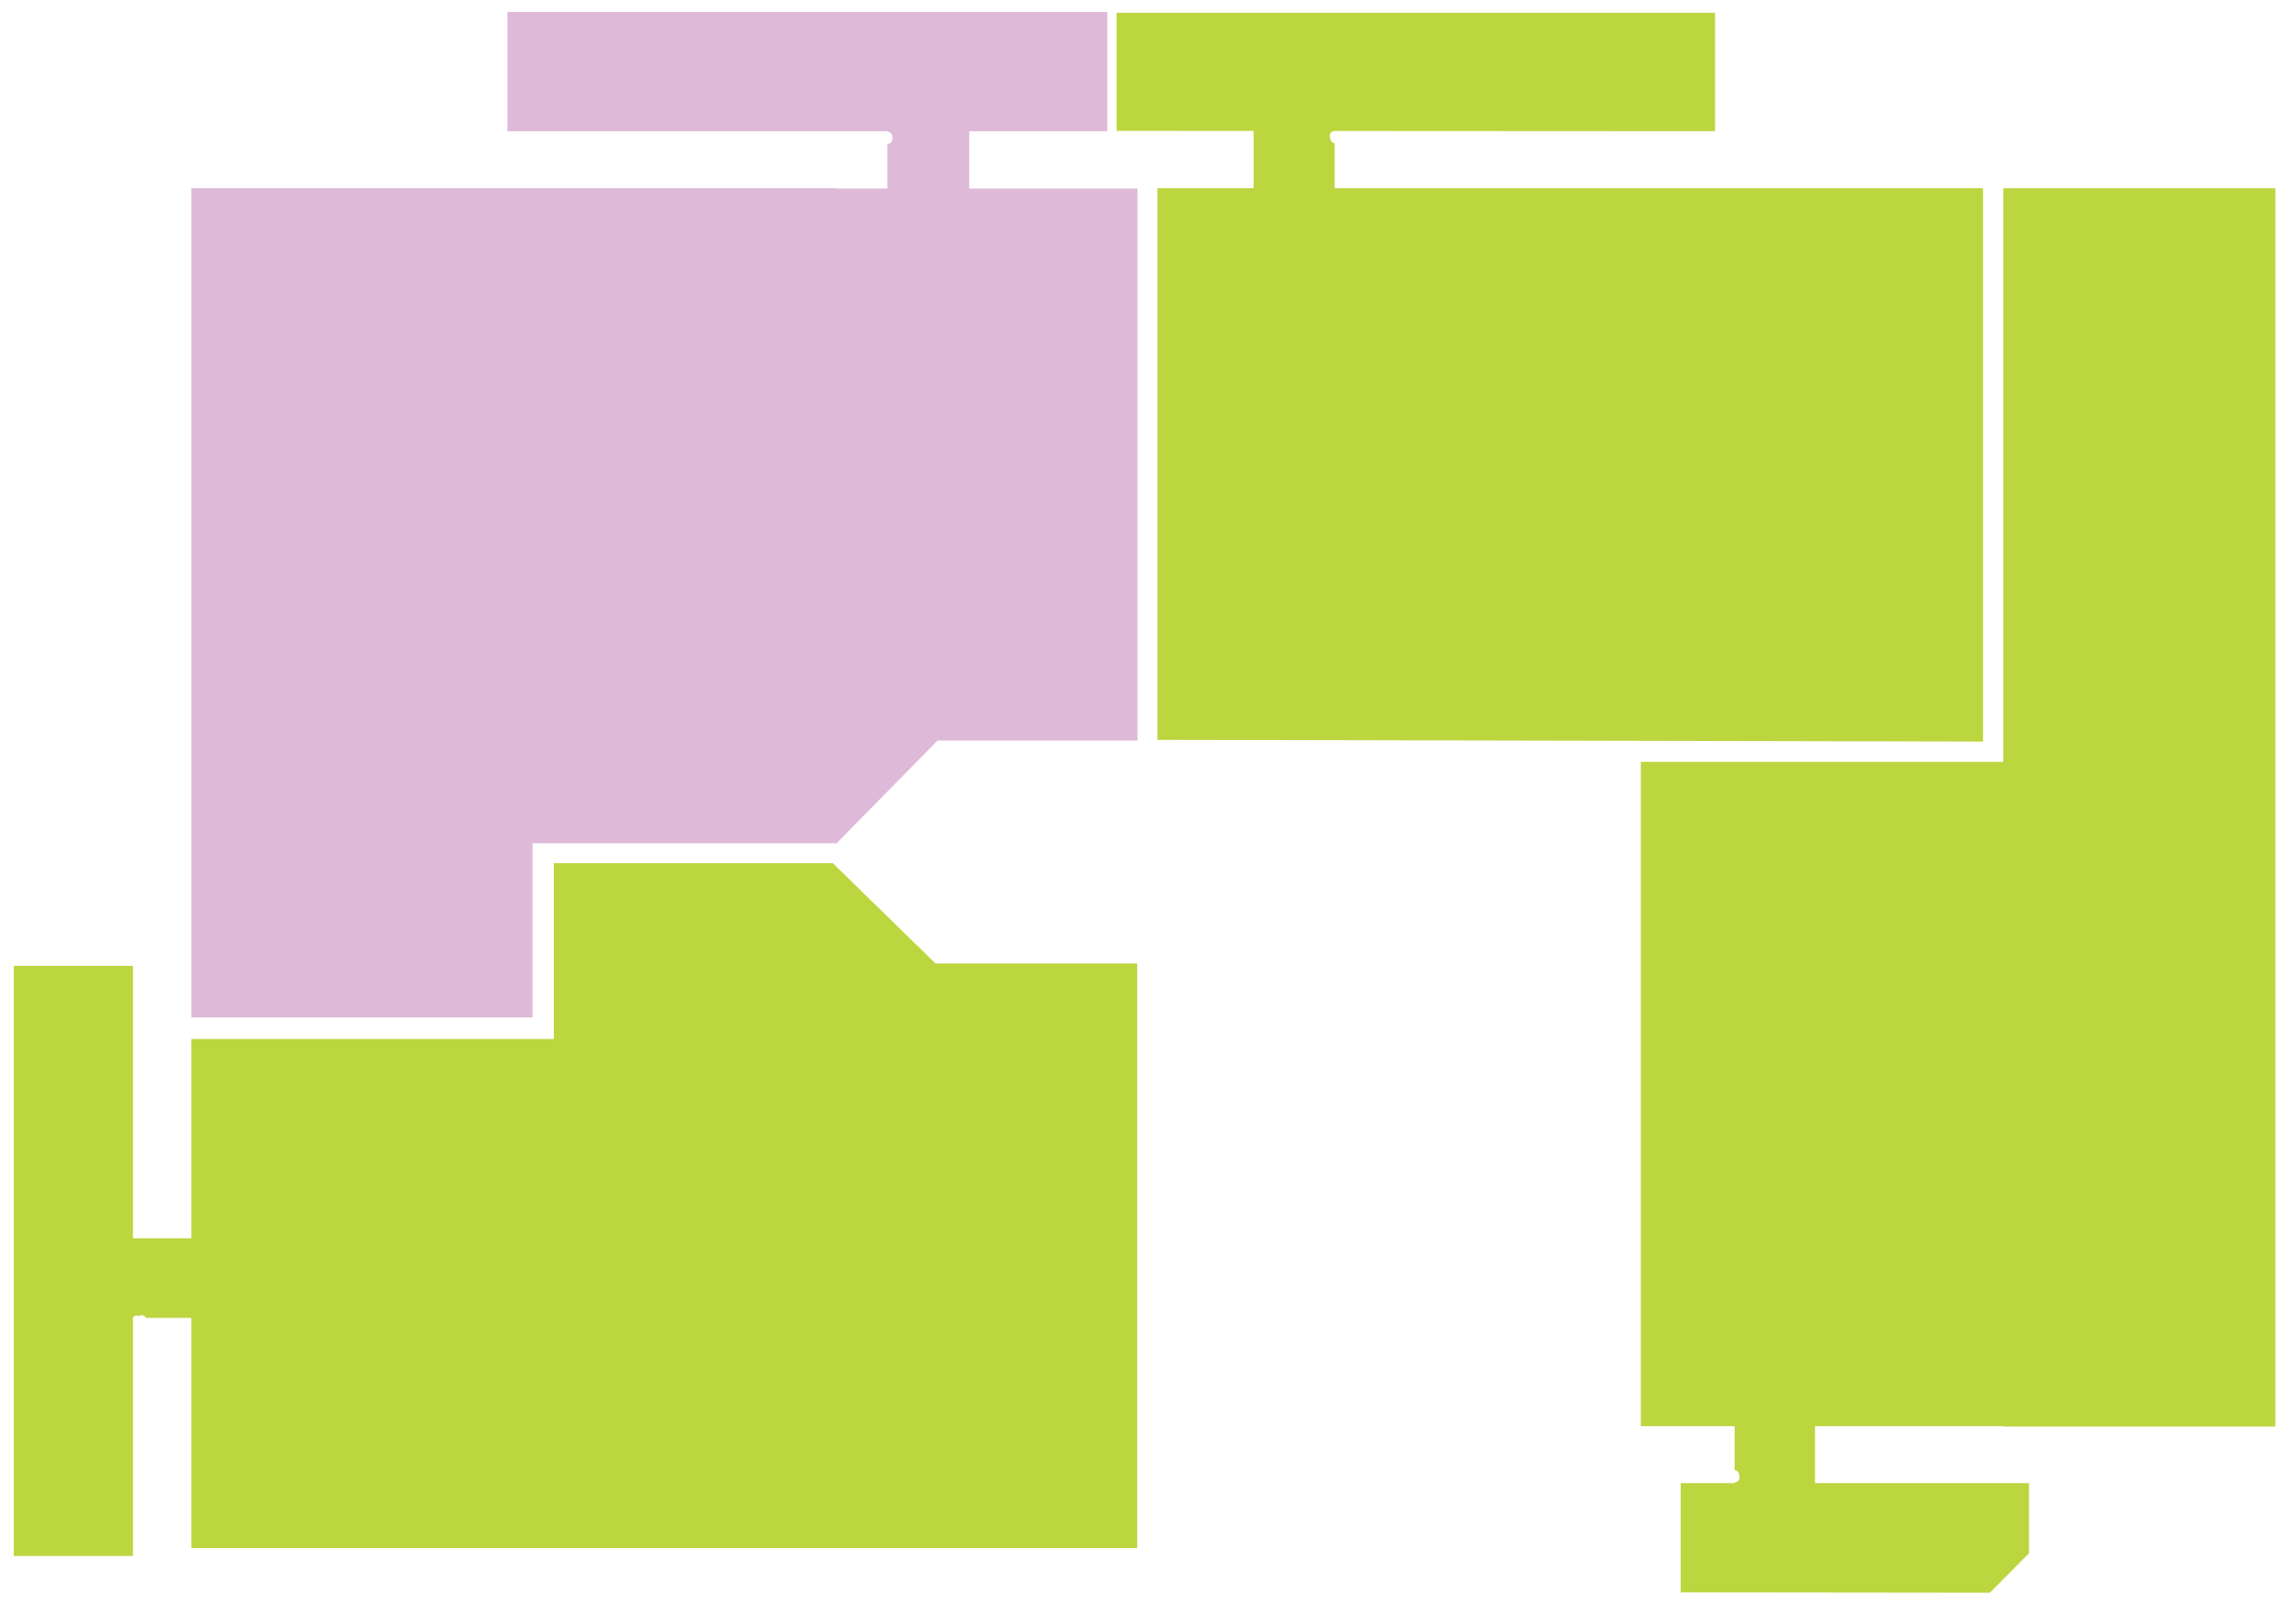
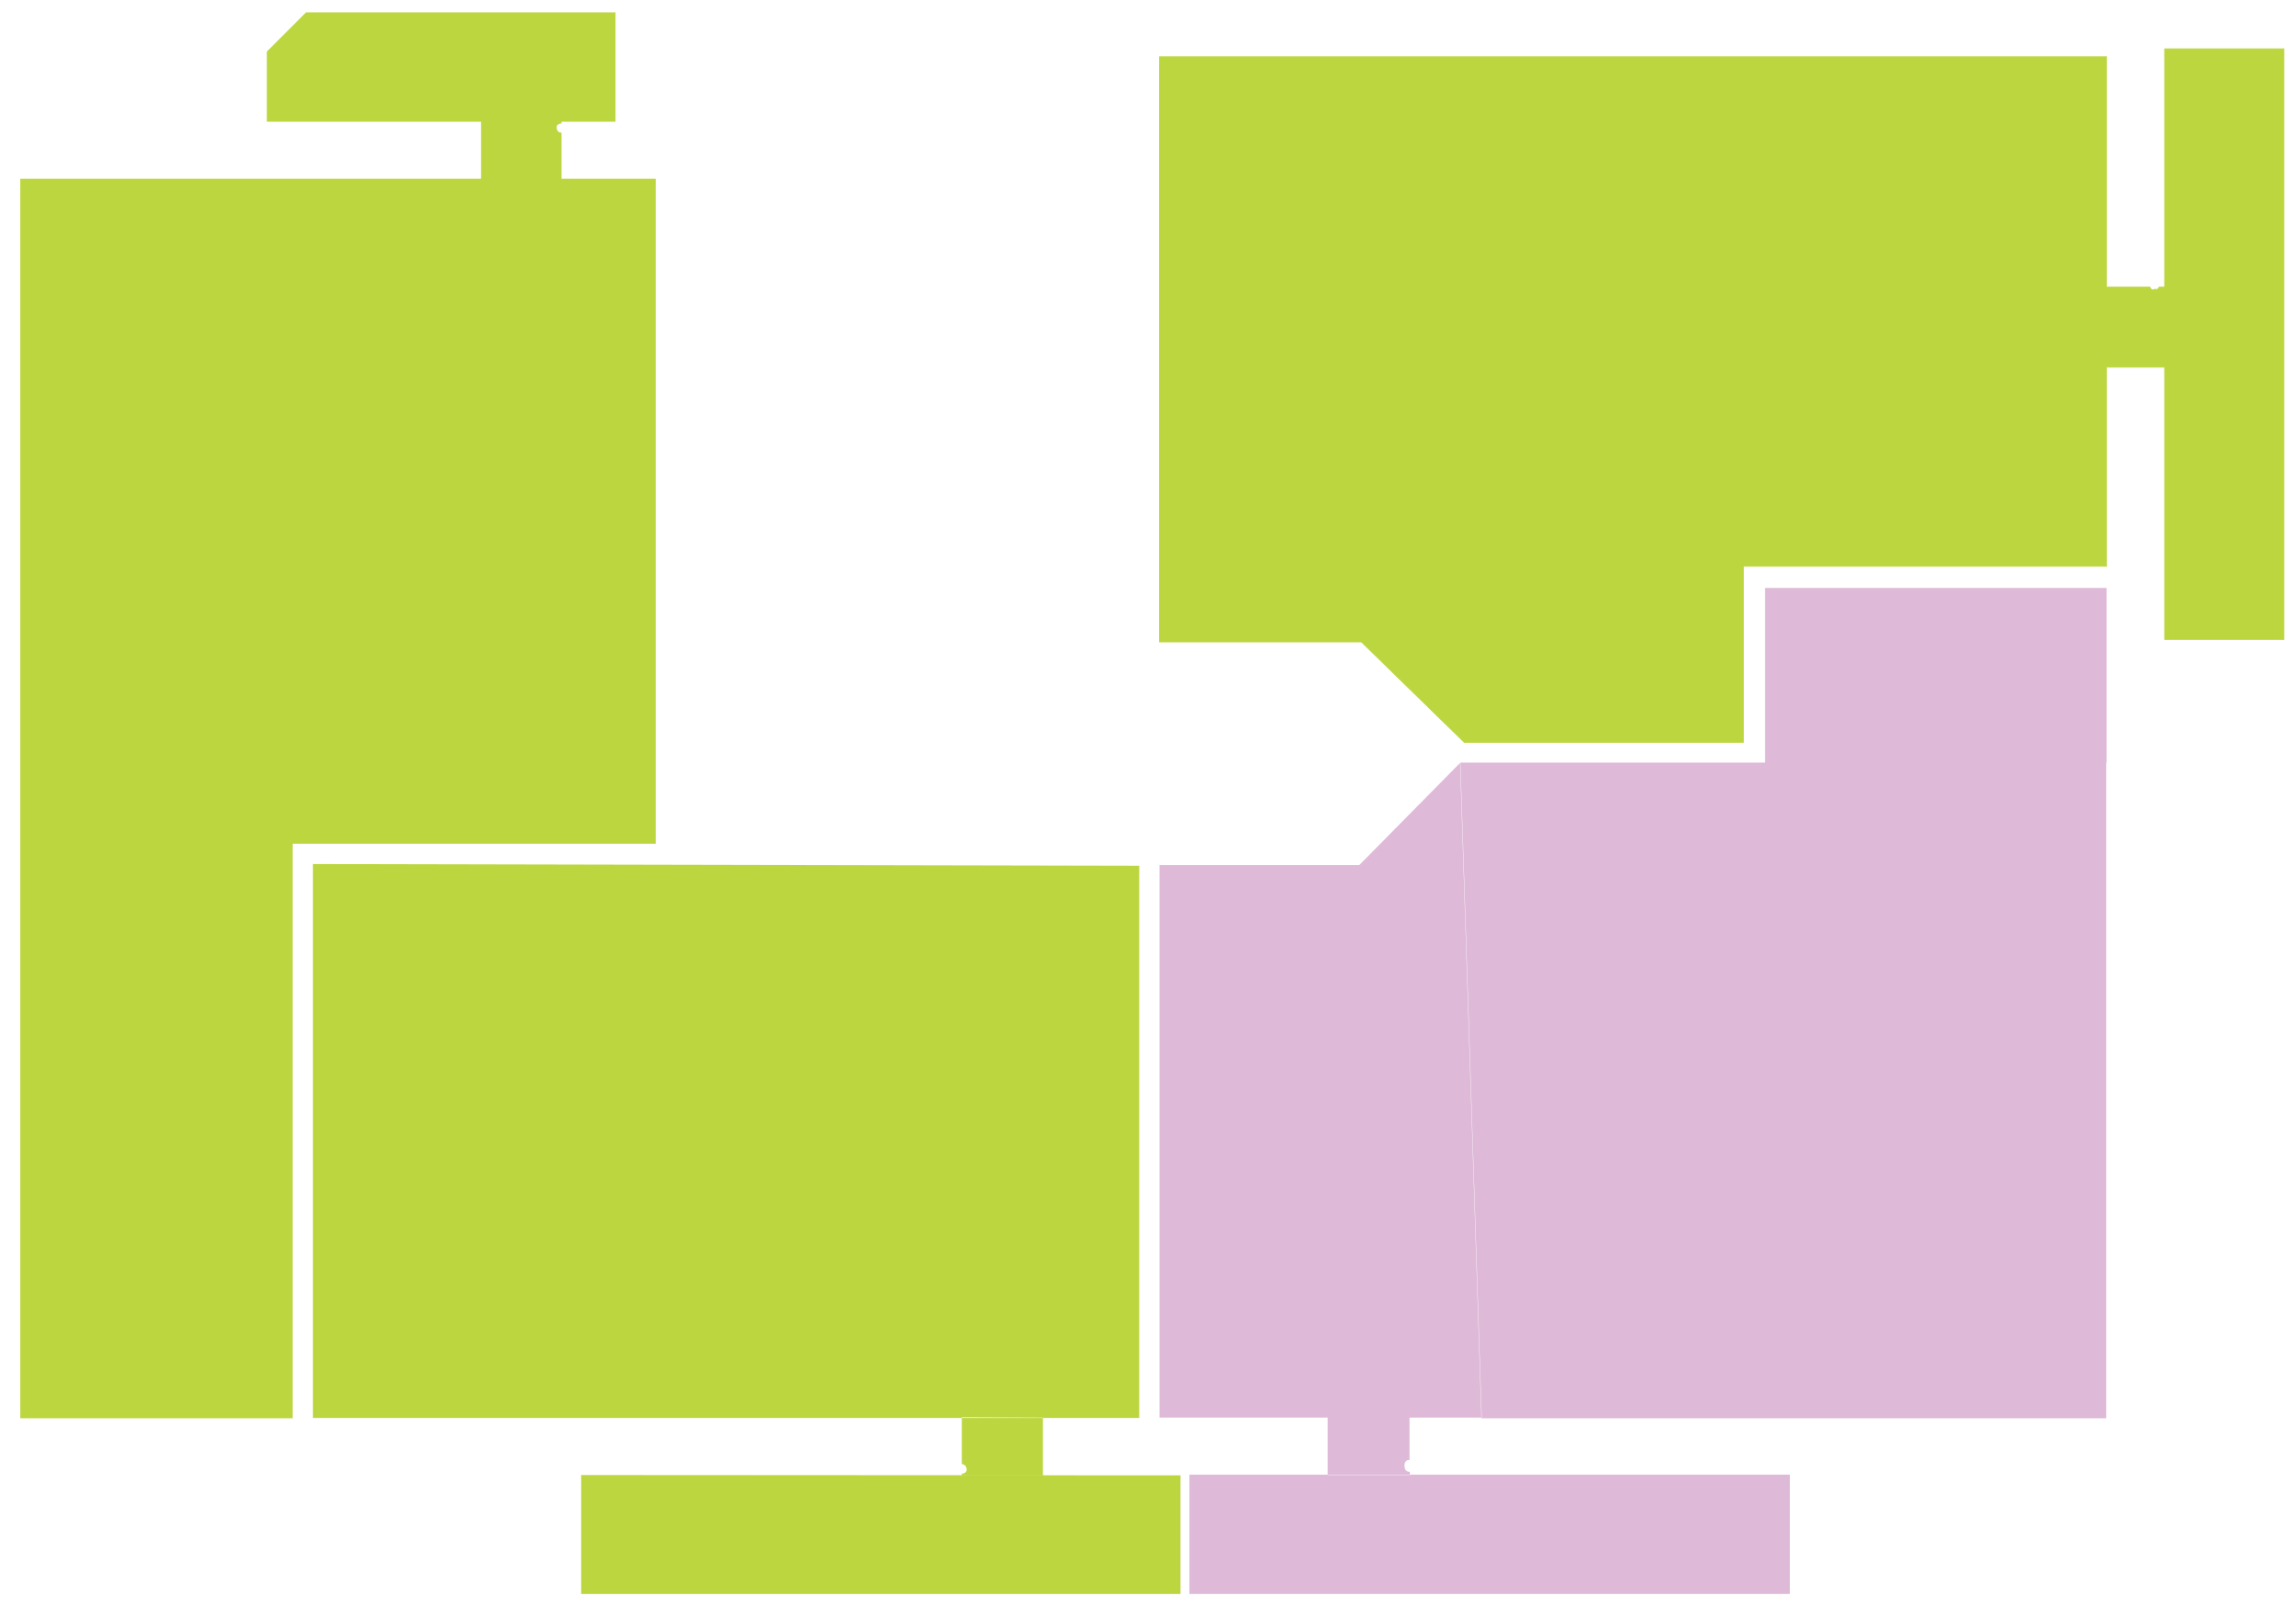
- <svg xmlns="http://www.w3.org/2000/svg" class="svg-floor-map" version="1.2" baseProfile="tiny" x="0px" y="0px" viewBox="36 187.7 668.3 467.2" xml:space="preserve">
-   <path data-apartment-token="b1_s4_a3-1" class="map-floor__apartment-3 map-floor__apartment" data-apartment-type="3" data-apartment-room="3" data-apartment-area="63,95" data-apartment-price="5 678 000" fill="#DEB9D8" d="M294.3,224.9h23.8v17.8h-23.8v-13.1c0.7,0,1.3-0.5,1.4-1.1c0.1-0.3,0.1-0.7,0-1c0-0.9-0.6-1.5-1.5-1.5v-1.1  H294.3z M91.7,432.5H191v51.4H91.7V432.5z M273.4,242.6h93.7v160.7h-58.2l-29.3,29.8L273.4,242.6z M91.7,242.5h187.9v190.7H91.7  V242.5z M183.7,191.2h174.6v34.7H183.7V191.2z" />
-   <path data-apartment-token="b1_s4_a2-2" class="map-floor__apartment-2 map-floor__apartment" data-apartment-type="2" data-apartment-room="2" data-apartment-area="56,02" data-apartment-price="1 300 000" fill="#BCD640" d="M564.3,597.5v22.4h-23.4v-0.6c1,0,1.6-0.9,1.4-1.8c0-0.2-0.1-0.4-0.1-0.5c-0.1-0.7-0.6-1.2-1.3-1.3v-18.2  H564.3z M525.2,619.5h101.4v20.4l-11.4,11.5l-90-0.1V619.5z M513.6,409.5h119v193.4h-119V409.5z M619.1,242.5h79.2V603h-79.2V242.5z  " />
-   <path data-apartment-token="b1_s4_a2-1" class="map-floor__apartment-2 map-floor__apartment sold" data-apartment-type="2" data-apartment-room="2" data-apartment-area="45,32" data-apartment-price="1 520 000" fill="#BCD640" d="M400.9,247.6v-22.4h23.6v0.6c-1,0-1.6,0.9-1.4,1.8c0,0.2,0.1,0.4,0.1,0.5c0.1,0.7,0.6,1.2,1.3,1.3v18.2  L400.9,247.6z M361,225.8v-34.4h174.2v34.5L361,225.8z M372.9,403.1V242.5h240.3v161.1L372.9,403.1z" />
-   <path data-apartment-token="b1_s4_a2-3" class="map-floor__apartment-2 map-floor__apartment" data-apartment-type="2" data-apartment-room="2" data-apartment-area="55,05" data-apartment-price="1 800 000" fill="#BCD640" d="M72.3,548.2h24.6v23.2H78.5c-0.4-0.8-1.3-1-2-0.6c-0.7-0.2-1.5-0.1-1.9,0.6h-2.3V548.2z M40,468.9h34.7  v171.8H40V468.9z M197.2,490.2V439h81.2l29.9,29.2H367v170.2H91.7V490.2H197.2z" />
+ <svg xmlns="http://www.w3.org/2000/svg" class="svg-floor-map" version="1.2" baseProfile="tiny" x="0px" y="0px" viewBox="0 0 667.7 467.2" xml:space="preserve">
+   <path data-apartment-token="b1_s4_a2-2" class="map-floor__apartment-2 map-floor__apartment" data-apartment-type="2" data-apartment-room="2" data-apartment-area="56,02" data-apartment-price="1 300 000" fill-rule="evenodd" fill="#BCD640" d="M139.9,52V35.4h23.4v0.5c-1,0-1.6,0.7-1.4,1.4c0,0.1,0.1,0.3,0.1,0.4  c0.1,0.5,0.6,0.9,1.3,0.9V52L139.9,52z M179,3.6l-90,0L77.6,15l0,20.4H179V3.6z M190.7,52H85.1v193.4h105.6V52z M85.1,52H5.9v360.5  h79.2V52z" />
+   <path data-apartment-token="b1_s4_a2-1" class="map-floor__apartment-2 map-floor__apartment sold" data-apartment-type="2" data-apartment-room="2" data-apartment-area="45,32" data-apartment-price="1 520 000" fill-rule="evenodd" fill="#BCD640" d="M303.3,412.3v16.8h-23.6v-0.5c1,0,1.6-0.7,1.4-1.4c0-0.1-0.1-0.3-0.1-0.4  c-0.1-0.5-0.6-0.9-1.3-1v-13.6L303.3,412.3z M169,429v34.6h174.3v-34.5L169,429z M91,251.3v161.1h240.3V251.8L91,251.3z" />
+   <path data-apartment-token="b1_s4_a2-3" class="map-floor__apartment-2 map-floor__apartment" data-apartment-type="2" data-apartment-room="2" data-apartment-area="55,05" data-apartment-price="1 800 000" fill-rule="evenodd" fill="#BCD640" stroke="#BCD640" stroke-width="0.216" stroke-miterlimit="22.926" d="M629.5,106.8h-16.9  V83.5h12.6c0.3,0.8,0.9,1,1.4,0.6c0.5,0.2,1,0.1,1.3-0.6h1.6V106.8z M629.5,186h34.7V14.2h-34.7V186z M612.6,164.7V16.5H337.2v170.2  h58.7l29.9,29.2H507v-51.2H612.6z" />
+   <path data-apartment-token="b1_s4_a3-1" class="map-floor__apartment-3 map-floor__apartment" data-apartment-type="3" data-apartment-room="3" data-apartment-area="63,95" data-apartment-price="5 678 000" fill-rule="evenodd" fill="#DEB9D8" d="M409.9,429h-23.8v-16.7h23.8v12.3c-0.7,0-1.3,0.4-1.4,1.1c-0.1,0.2-0.1,0.7,0,1  c0,0.8,0.6,1.4,1.5,1.4V429z M612.6,171h-99.3v51.4h99.3V171z M424.7,221.8l-29.4,29.8h-58.1v160.7h93.7L424.7,221.8z M612.6,221.8  H430.8v190.7h181.7V221.8z M520.5,428.9H345.9v34.7h174.6V428.9z M430.8,412.3V221.8l-6.2,0L430.8,412.3z M612.6,222.4l0-0.6h-99.3  v0.6H612.6z" />
</svg>
